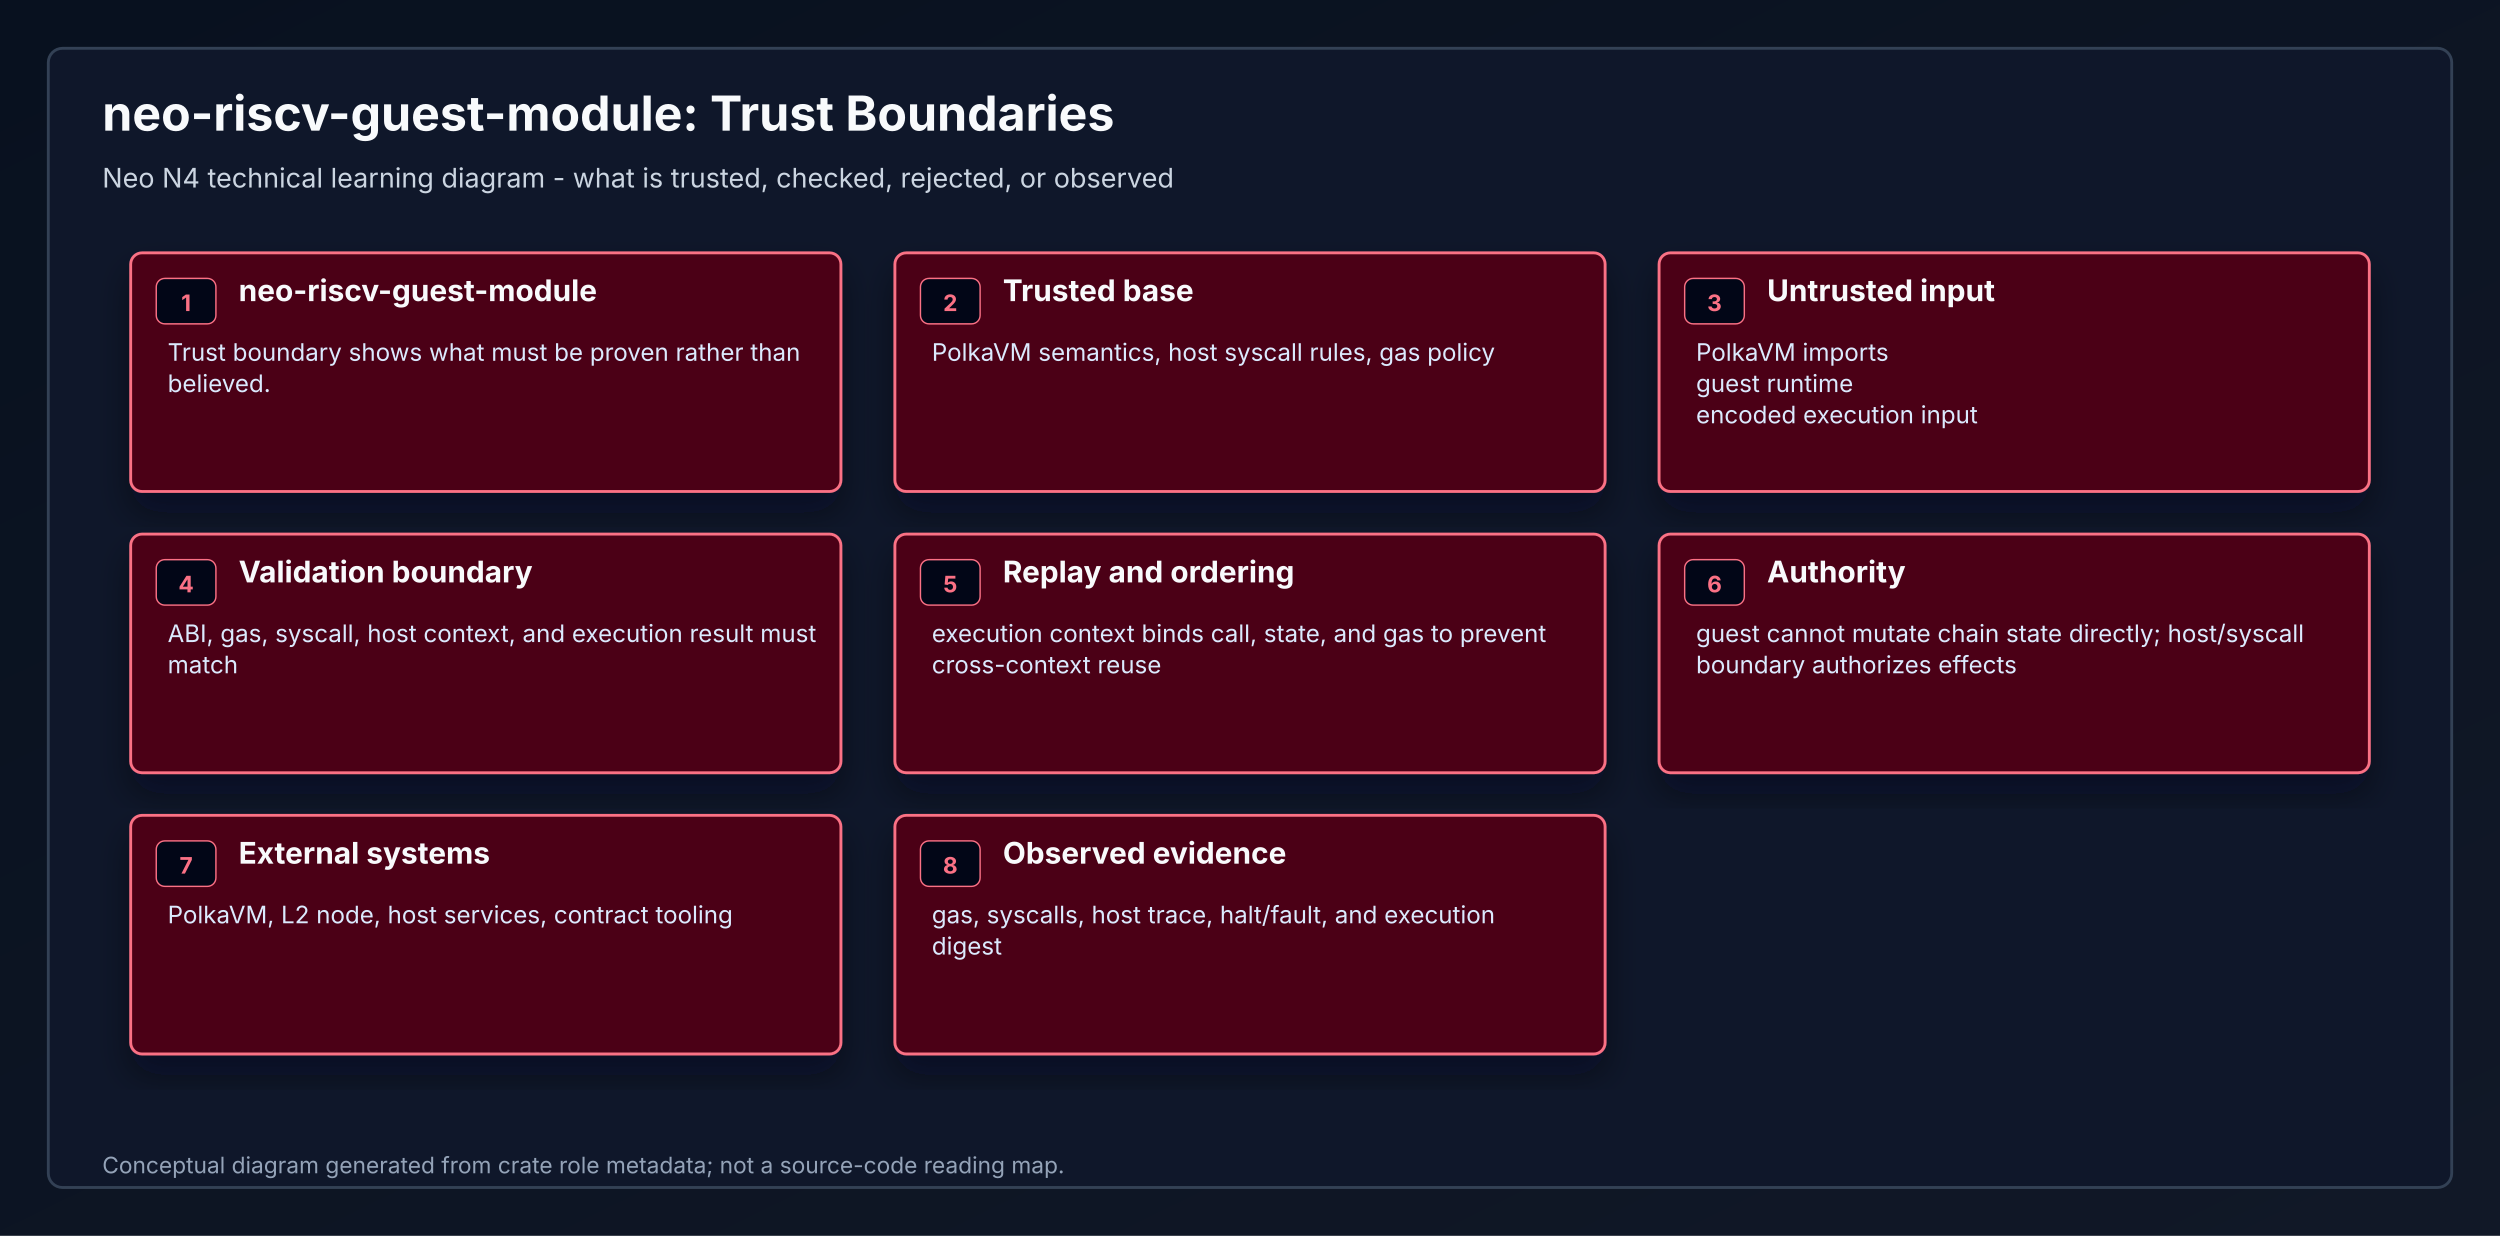
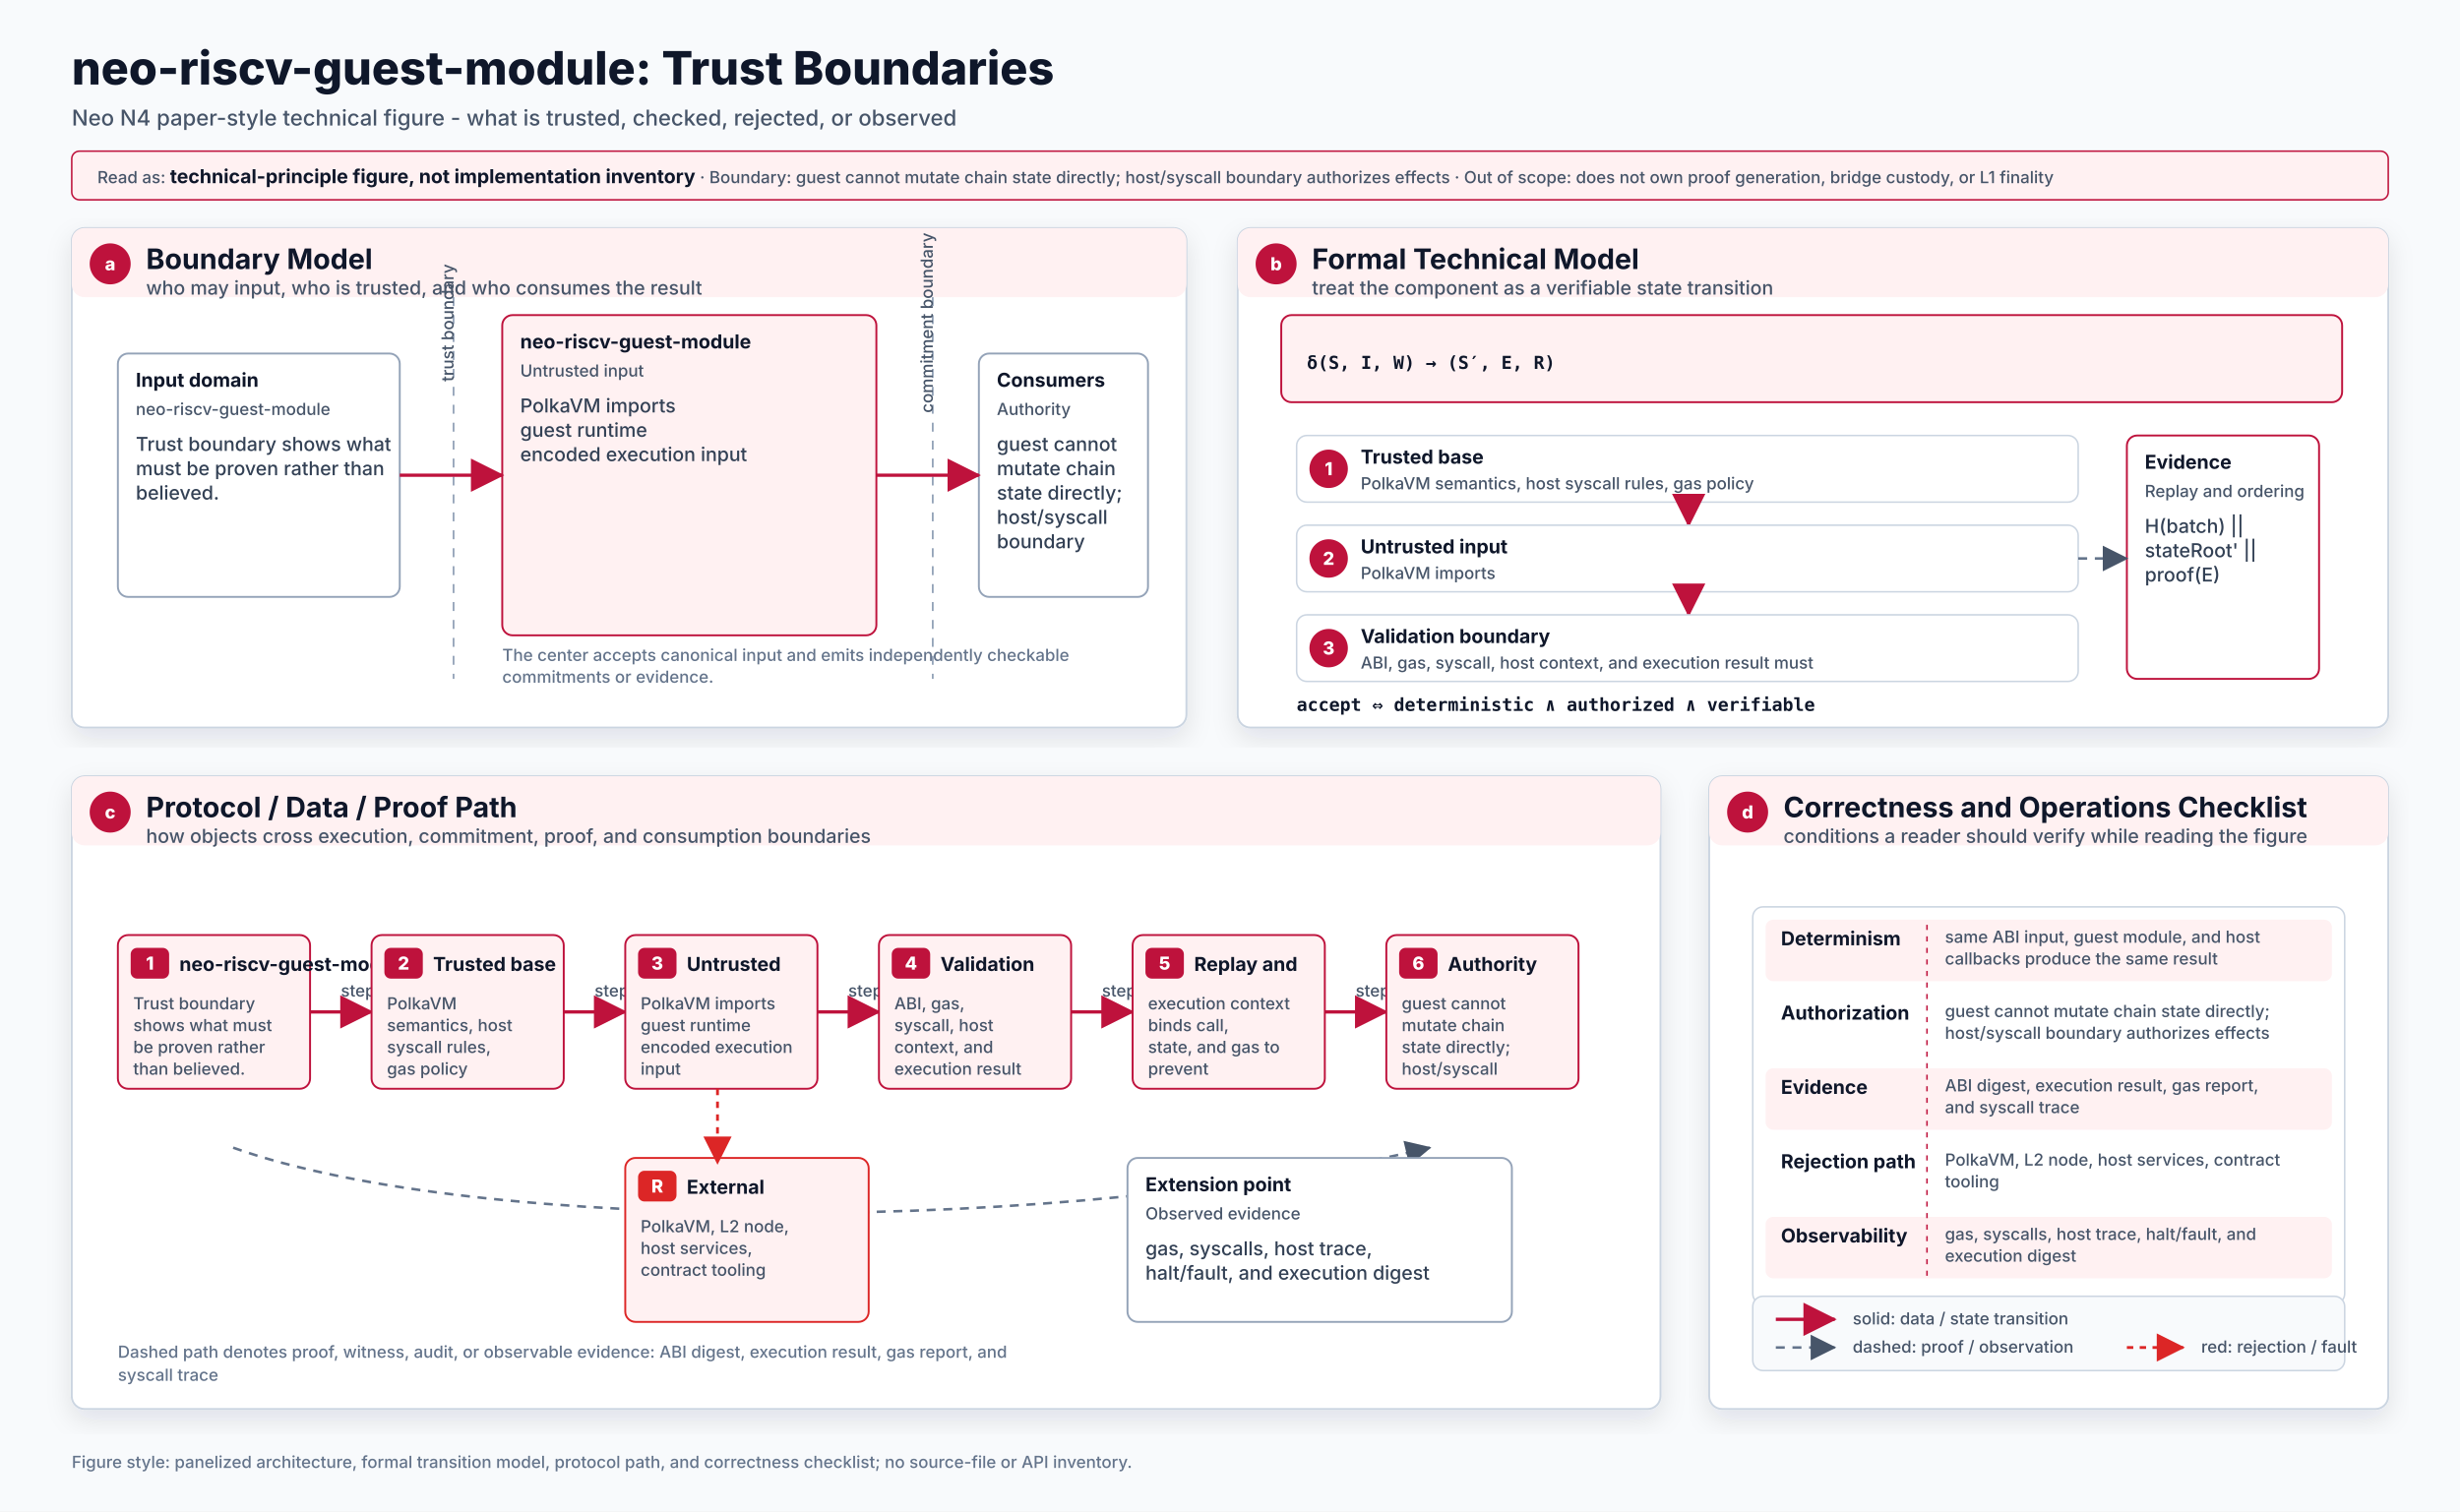
- <svg xmlns="http://www.w3.org/2000/svg" width="1760" height="870" viewBox="0 0 1760 870" role="img" aria-label="neo-riscv-guest-module Trust Boundaries">
+ <svg xmlns="http://www.w3.org/2000/svg" width="1920" height="1180" viewBox="0 0 1920 1180" role="img" aria-label="neo-riscv-guest-module Trust Boundaries">
  <defs>
-     <linearGradient id="bg" x1="0" y1="0" x2="1" y2="1">
-       <stop offset="0%" stop-color="#08111f" />
-       <stop offset="100%" stop-color="#111827" />
-     </linearGradient>
-     <filter id="shadow" x="-15%" y="-15%" width="130%" height="130%">
-       <feDropShadow dx="0" dy="14" stdDeviation="12" flood-color="#020617" flood-opacity="0.42" />
+     <marker id="arrow" viewBox="0 0 10 10" refX="9.4" refY="5" markerWidth="10" markerHeight="10" orient="auto">
+       <path d="M0,0 L10,5 L0,10 Z" fill="#475569" />
+     </marker>
+     <marker id="arrowAccent" viewBox="0 0 10 10" refX="9.4" refY="5" markerWidth="10" markerHeight="10" orient="auto">
+       <path d="M0,0 L10,5 L0,10 Z" fill="#be123c" />
+     </marker>
+     <marker id="arrowFault" viewBox="0 0 10 10" refX="9.4" refY="5" markerWidth="10" markerHeight="10" orient="auto">
+       <path d="M0,0 L10,5 L0,10 Z" fill="#dc2626" />
+     </marker>
+     <filter id="paperShadow" x="-3%" y="-4%" width="106%" height="108%">
+       <feDropShadow dx="0" dy="8" stdDeviation="10" flood-color="#0f172a" flood-opacity="0.10" />
    </filter>
+     <style>
+ .bg{fill:#f8fafc}.panel{fill:#ffffff;stroke:#cbd5e1;stroke-width:1.5;filter:url(#paperShadow)}
+ .panelTitle{font:700 22px 'Inter','Segoe UI',Arial,sans-serif;fill:#0f172a}.panelSub{font:500 15px 'Inter','Segoe UI',Arial,sans-serif;fill:#475569}
+ .title{font:800 36px 'Inter','Segoe UI',Arial,sans-serif;fill:#0f172a}.subtitle{font:500 17px 'Inter','Segoe UI',Arial,sans-serif;fill:#475569}
+ .small{font:500 13px 'Inter','Segoe UI',Arial,sans-serif;fill:#475569}.body{font:500 15px 'Inter','Segoe UI',Arial,sans-serif;fill:#334155}
+ .bodyStrong{font:750 15px 'Inter','Segoe UI',Arial,sans-serif;fill:#0f172a}.mono{font:650 14px 'Cascadia Mono','SFMono-Regular',Consolas,monospace;fill:#0f172a}
+ .label{font:800 14px 'Inter','Segoe UI',Arial,sans-serif;fill:#ffffff}.caption{font:500 13px 'Inter','Segoe UI',Arial,sans-serif;fill:#64748b}
+ .arrow{stroke:#475569;stroke-width:2.2;fill:none;marker-end:url(#arrow)}.arrowAccent{stroke:#be123c;stroke-width:2.6;fill:none;marker-end:url(#arrowAccent)}.arrowDash{stroke:#64748b;stroke-width:2;fill:none;stroke-dasharray:7 6;marker-end:url(#arrow)}.arrowFault{stroke:#dc2626;stroke-width:2.2;fill:none;stroke-dasharray:5 5;marker-end:url(#arrowFault)}
+ </style>
  </defs>
-   <rect width="1760" height="100%" fill="url(#bg)" />
-   <rect x="34" y="34" width="1692" height="802" rx="10" fill="#0f172a" stroke="#334155" stroke-width="2" />
-   <text x="72" y="92" fill="#f8fafc" font-family="Inter,Segoe UI,Arial,sans-serif" font-size="34" font-weight="700">neo-riscv-guest-module: Trust Boundaries</text>
-   <text x="72" y="132" fill="#cbd5e1" font-family="Inter,Segoe UI,Arial,sans-serif" font-size="19">Neo N4 technical learning diagram - what is trusted, checked, rejected, or observed</text>
-   <rect x="92" y="178" width="500" height="168" rx="8" fill="#4c0519" stroke="#fb7185" stroke-width="2" filter="url(#shadow)" />
-   <rect x="110" y="196" width="42" height="32" rx="6" fill="#020617" stroke="#fb7185" stroke-width="1" />
-   <text x="131" y="219" text-anchor="middle" fill="#fb7185" font-family="Inter,Segoe UI,Arial,sans-serif" font-size="16" font-weight="700">1</text>
-   <text x="168" y="212" fill="#f8fafc" font-family="Inter,Segoe UI,Arial,sans-serif" font-size="21" font-weight="700">neo-riscv-guest-module</text>
-   <text x="118" y="254" fill="#dbeafe" font-family="Inter,Segoe UI,Arial,sans-serif" font-size="17">Trust boundary shows what must be proven rather than</text>
-   <text x="118" y="276" fill="#dbeafe" font-family="Inter,Segoe UI,Arial,sans-serif" font-size="17">believed.</text>
-   <rect x="630" y="178" width="500" height="168" rx="8" fill="#4c0519" stroke="#fb7185" stroke-width="2" filter="url(#shadow)" />
-   <rect x="648" y="196" width="42" height="32" rx="6" fill="#020617" stroke="#fb7185" stroke-width="1" />
-   <text x="669" y="219" text-anchor="middle" fill="#fb7185" font-family="Inter,Segoe UI,Arial,sans-serif" font-size="16" font-weight="700">2</text>
-   <text x="706" y="212" fill="#f8fafc" font-family="Inter,Segoe UI,Arial,sans-serif" font-size="21" font-weight="700">Trusted base</text>
-   <text x="656" y="254" fill="#dbeafe" font-family="Inter,Segoe UI,Arial,sans-serif" font-size="17">PolkaVM semantics, host syscall rules, gas policy</text>
-   <rect x="1168" y="178" width="500" height="168" rx="8" fill="#4c0519" stroke="#fb7185" stroke-width="2" filter="url(#shadow)" />
-   <rect x="1186" y="196" width="42" height="32" rx="6" fill="#020617" stroke="#fb7185" stroke-width="1" />
-   <text x="1207" y="219" text-anchor="middle" fill="#fb7185" font-family="Inter,Segoe UI,Arial,sans-serif" font-size="16" font-weight="700">3</text>
-   <text x="1244" y="212" fill="#f8fafc" font-family="Inter,Segoe UI,Arial,sans-serif" font-size="21" font-weight="700">Untrusted input</text>
-   <text x="1194" y="254" fill="#dbeafe" font-family="Inter,Segoe UI,Arial,sans-serif" font-size="17">PolkaVM imports</text>
-   <text x="1194" y="276" fill="#dbeafe" font-family="Inter,Segoe UI,Arial,sans-serif" font-size="17">guest runtime</text>
-   <text x="1194" y="298" fill="#dbeafe" font-family="Inter,Segoe UI,Arial,sans-serif" font-size="17">encoded execution input</text>
-   <rect x="92" y="376" width="500" height="168" rx="8" fill="#4c0519" stroke="#fb7185" stroke-width="2" filter="url(#shadow)" />
-   <rect x="110" y="394" width="42" height="32" rx="6" fill="#020617" stroke="#fb7185" stroke-width="1" />
-   <text x="131" y="417" text-anchor="middle" fill="#fb7185" font-family="Inter,Segoe UI,Arial,sans-serif" font-size="16" font-weight="700">4</text>
-   <text x="168" y="410" fill="#f8fafc" font-family="Inter,Segoe UI,Arial,sans-serif" font-size="21" font-weight="700">Validation boundary</text>
-   <text x="118" y="452" fill="#dbeafe" font-family="Inter,Segoe UI,Arial,sans-serif" font-size="17">ABI, gas, syscall, host context, and execution result must</text>
-   <text x="118" y="474" fill="#dbeafe" font-family="Inter,Segoe UI,Arial,sans-serif" font-size="17">match</text>
-   <rect x="630" y="376" width="500" height="168" rx="8" fill="#4c0519" stroke="#fb7185" stroke-width="2" filter="url(#shadow)" />
-   <rect x="648" y="394" width="42" height="32" rx="6" fill="#020617" stroke="#fb7185" stroke-width="1" />
-   <text x="669" y="417" text-anchor="middle" fill="#fb7185" font-family="Inter,Segoe UI,Arial,sans-serif" font-size="16" font-weight="700">5</text>
-   <text x="706" y="410" fill="#f8fafc" font-family="Inter,Segoe UI,Arial,sans-serif" font-size="21" font-weight="700">Replay and ordering</text>
-   <text x="656" y="452" fill="#dbeafe" font-family="Inter,Segoe UI,Arial,sans-serif" font-size="17">execution context binds call, state, and gas to prevent</text>
-   <text x="656" y="474" fill="#dbeafe" font-family="Inter,Segoe UI,Arial,sans-serif" font-size="17">cross-context reuse</text>
-   <rect x="1168" y="376" width="500" height="168" rx="8" fill="#4c0519" stroke="#fb7185" stroke-width="2" filter="url(#shadow)" />
-   <rect x="1186" y="394" width="42" height="32" rx="6" fill="#020617" stroke="#fb7185" stroke-width="1" />
-   <text x="1207" y="417" text-anchor="middle" fill="#fb7185" font-family="Inter,Segoe UI,Arial,sans-serif" font-size="16" font-weight="700">6</text>
-   <text x="1244" y="410" fill="#f8fafc" font-family="Inter,Segoe UI,Arial,sans-serif" font-size="21" font-weight="700">Authority</text>
-   <text x="1194" y="452" fill="#dbeafe" font-family="Inter,Segoe UI,Arial,sans-serif" font-size="17">guest cannot mutate chain state directly; host/syscall</text>
-   <text x="1194" y="474" fill="#dbeafe" font-family="Inter,Segoe UI,Arial,sans-serif" font-size="17">boundary authorizes effects</text>
-   <rect x="92" y="574" width="500" height="168" rx="8" fill="#4c0519" stroke="#fb7185" stroke-width="2" filter="url(#shadow)" />
-   <rect x="110" y="592" width="42" height="32" rx="6" fill="#020617" stroke="#fb7185" stroke-width="1" />
-   <text x="131" y="615" text-anchor="middle" fill="#fb7185" font-family="Inter,Segoe UI,Arial,sans-serif" font-size="16" font-weight="700">7</text>
-   <text x="168" y="608" fill="#f8fafc" font-family="Inter,Segoe UI,Arial,sans-serif" font-size="21" font-weight="700">External systems</text>
-   <text x="118" y="650" fill="#dbeafe" font-family="Inter,Segoe UI,Arial,sans-serif" font-size="17">PolkaVM, L2 node, host services, contract tooling</text>
-   <rect x="630" y="574" width="500" height="168" rx="8" fill="#4c0519" stroke="#fb7185" stroke-width="2" filter="url(#shadow)" />
-   <rect x="648" y="592" width="42" height="32" rx="6" fill="#020617" stroke="#fb7185" stroke-width="1" />
-   <text x="669" y="615" text-anchor="middle" fill="#fb7185" font-family="Inter,Segoe UI,Arial,sans-serif" font-size="16" font-weight="700">8</text>
-   <text x="706" y="608" fill="#f8fafc" font-family="Inter,Segoe UI,Arial,sans-serif" font-size="21" font-weight="700">Observed evidence</text>
-   <text x="656" y="650" fill="#dbeafe" font-family="Inter,Segoe UI,Arial,sans-serif" font-size="17">gas, syscalls, host trace, halt/fault, and execution</text>
-   <text x="656" y="672" fill="#dbeafe" font-family="Inter,Segoe UI,Arial,sans-serif" font-size="17">digest</text>
-   <text x="72" y="826" fill="#94a3b8" font-family="Inter,Segoe UI,Arial,sans-serif" font-size="16">Conceptual diagram generated from crate role metadata; not a source-code reading map.</text>
+   <rect class="bg" width="1920" height="1180" />
+   <text x="56" y="66" class="title">neo-riscv-guest-module: Trust Boundaries</text>
+   <text x="56" y="98" class="subtitle">Neo N4 paper-style technical figure - what is trusted, checked, rejected, or observed</text>
+   <rect x="56" y="118" width="1808" height="38" rx="6" fill="#fff1f2" stroke="#be123c" stroke-width="1.2" />
+   <text x="76" y="143" class="small">Read as: <tspan class="bodyStrong">technical-principle figure, not implementation inventory</tspan> · Boundary: guest cannot mutate chain state directly; host/syscall boundary authorizes effects · Out of scope: does not own proof generation, bridge custody, or L1 finality</text>
+   <rect x="56" y="178" width="870" height="390" rx="10" class="panel" />
+   <rect x="56" y="178" width="870" height="54" rx="10" fill="#fff1f2" stroke="#cbd5e1" stroke-width="0" />
+   <circle cx="86" cy="206" r="16" fill="#be123c" />
+   <text x="86" y="211" text-anchor="middle" class="label">a</text>
+   <text x="114" y="210" class="panelTitle">Boundary Model</text>
+   <text x="114" y="230" class="panelSub">who may input, who is trusted, and who consumes the result</text>
+   <rect x="966" y="178" width="898" height="390" rx="10" class="panel" />
+   <rect x="966" y="178" width="898" height="54" rx="10" fill="#fff1f2" stroke="#cbd5e1" stroke-width="0" />
+   <circle cx="996" cy="206" r="16" fill="#be123c" />
+   <text x="996" y="211" text-anchor="middle" class="label">b</text>
+   <text x="1024" y="210" class="panelTitle">Formal Technical Model</text>
+   <text x="1024" y="230" class="panelSub">treat the component as a verifiable state transition</text>
+   <rect x="56" y="606" width="1240" height="494" rx="10" class="panel" />
+   <rect x="56" y="606" width="1240" height="54" rx="10" fill="#fff1f2" stroke="#cbd5e1" stroke-width="0" />
+   <circle cx="86" cy="634" r="16" fill="#be123c" />
+   <text x="86" y="639" text-anchor="middle" class="label">c</text>
+   <text x="114" y="638" class="panelTitle">Protocol / Data / Proof Path</text>
+   <text x="114" y="658" class="panelSub">how objects cross execution, commitment, proof, and consumption boundaries</text>
+   <rect x="1334" y="606" width="530" height="494" rx="10" class="panel" />
+   <rect x="1334" y="606" width="530" height="54" rx="10" fill="#fff1f2" stroke="#cbd5e1" stroke-width="0" />
+   <circle cx="1364" cy="634" r="16" fill="#be123c" />
+   <text x="1364" y="639" text-anchor="middle" class="label">d</text>
+   <text x="1392" y="638" class="panelTitle">Correctness and Operations Checklist</text>
+   <text x="1392" y="658" class="panelSub">conditions a reader should verify while reading the figure</text>
+   <rect x="92" y="276" width="220" height="190" rx="8" fill="#ffffff" stroke="#94a3b8" stroke-width="1.5" />
+   <text x="106" y="302" class="bodyStrong">Input domain</text>
+   <text x="106" y="324" class="small">neo-riscv-guest-module</text>
+   <text x="106" y="352" class="body">Trust boundary shows what</text>
+   <text x="106" y="371" class="body">must be proven rather than</text>
+   <text x="106" y="390" class="body">believed.</text>
+   <line x1="354" y1="232" x2="354" y2="530" stroke="#94a3b8" stroke-width="1.4" stroke-dasharray="7 7" />
+   <text x="354" y="252" class="small" text-anchor="middle" transform="rotate(-90 354 252)">trust boundary</text>
+   <rect x="392" y="246" width="292" height="250" rx="8" fill="#fff1f2" stroke="#be123c" stroke-width="1.5" />
+   <text x="406" y="272" class="bodyStrong">neo-riscv-guest-module</text>
+   <text x="406" y="294" class="small">Untrusted input</text>
+   <text x="406" y="322" class="body">PolkaVM imports</text>
+   <text x="406" y="341" class="body">guest runtime</text>
+   <text x="406" y="360" class="body">encoded execution input</text>
+   <line x1="728" y1="232" x2="728" y2="530" stroke="#94a3b8" stroke-width="1.4" stroke-dasharray="7 7" />
+   <text x="728" y="252" class="small" text-anchor="middle" transform="rotate(-90 728 252)">commitment boundary</text>
+   <rect x="764" y="276" width="132" height="190" rx="8" fill="#ffffff" stroke="#94a3b8" stroke-width="1.5" />
+   <text x="778" y="302" class="bodyStrong">Consumers</text>
+   <text x="778" y="324" class="small">Authority</text>
+   <text x="778" y="352" class="body">guest cannot</text>
+   <text x="778" y="371" class="body">mutate chain</text>
+   <text x="778" y="390" class="body">state directly;</text>
+   <text x="778" y="409" class="body">host/syscall</text>
+   <text x="778" y="428" class="body">boundary</text>
+   <path class="arrowAccent" d="M312 371 C338 371 358 371 392 371" />
+   <path class="arrowAccent" d="M684 371 C706 371 730 371 764 371" />
+   <text x="392" y="516" class="caption">The center accepts canonical input and emits independently checkable</text>
+   <text x="392" y="533" class="caption">commitments or evidence.</text>
+   <rect x="1000" y="246" width="828" height="68" rx="8" fill="#fff1f2" stroke="#be123c" stroke-width="1.5" />
+   <text x="1020" y="288" class="mono">δ(S, I, W) → (S′, E, R)</text>
+   <rect x="1012" y="340" width="610" height="52" rx="8" fill="#ffffff" stroke="#cbd5e1" stroke-width="1.2" />
+   <circle cx="1037" cy="366" r="15" fill="#be123c" />
+   <text x="1037" y="371" text-anchor="middle" class="label">1</text>
+   <text x="1062" y="362" class="bodyStrong">Trusted base</text>
+   <text x="1062" y="382" class="small">PolkaVM semantics, host syscall rules, gas policy</text>
+   <path class="arrowAccent" d="M1318 392 L1318 410" />
+   <rect x="1012" y="410" width="610" height="52" rx="8" fill="#ffffff" stroke="#cbd5e1" stroke-width="1.2" />
+   <circle cx="1037" cy="436" r="15" fill="#be123c" />
+   <text x="1037" y="441" text-anchor="middle" class="label">2</text>
+   <text x="1062" y="432" class="bodyStrong">Untrusted input</text>
+   <text x="1062" y="452" class="small">PolkaVM imports</text>
+   <path class="arrowAccent" d="M1318 462 L1318 480" />
+   <rect x="1012" y="480" width="610" height="52" rx="8" fill="#ffffff" stroke="#cbd5e1" stroke-width="1.2" />
+   <circle cx="1037" cy="506" r="15" fill="#be123c" />
+   <text x="1037" y="511" text-anchor="middle" class="label">3</text>
+   <text x="1062" y="502" class="bodyStrong">Validation boundary</text>
+   <text x="1062" y="522" class="small">ABI, gas, syscall, host context, and execution result must</text>
+   <rect x="1660" y="340" width="150" height="190" rx="8" fill="#ffffff" stroke="#be123c" stroke-width="1.5" />
+   <text x="1674" y="366" class="bodyStrong">Evidence</text>
+   <text x="1674" y="388" class="small">Replay and ordering</text>
+   <text x="1674" y="416" class="body">H(batch) ||</text>
+   <text x="1674" y="435" class="body">stateRoot' ||</text>
+   <text x="1674" y="454" class="body">proof(E)</text>
+   <path class="arrowDash" d="M1622 436 C1642 436 1648 436 1660 436" />
+   <text x="1012" y="555" class="mono">accept ⇔ deterministic ∧ authorized ∧ verifiable</text>
+   <rect x="92" y="730" width="150" height="120" rx="8" fill="#fff1f2" stroke="#be123c" stroke-width="1.5" />
+   <rect x="102" y="740" width="30" height="24" rx="5" fill="#be123c" />
+   <text x="117" y="757" text-anchor="middle" class="label">1</text>
+   <text x="140" y="758" class="bodyStrong">neo-riscv-guest-module</text>
+   <text x="104" y="788" class="small">Trust boundary</text>
+   <text x="104" y="805" class="small">shows what must</text>
+   <text x="104" y="822" class="small">be proven rather</text>
+   <text x="104" y="839" class="small">than believed.</text>
+   <path class="arrowAccent" d="M242 790 L290 790" />
+   <text x="266" y="778" class="small">step 1</text>
+   <rect x="290" y="730" width="150" height="120" rx="8" fill="#fff1f2" stroke="#be123c" stroke-width="1.5" />
+   <rect x="300" y="740" width="30" height="24" rx="5" fill="#be123c" />
+   <text x="315" y="757" text-anchor="middle" class="label">2</text>
+   <text x="338" y="758" class="bodyStrong">Trusted base</text>
+   <text x="302" y="788" class="small">PolkaVM</text>
+   <text x="302" y="805" class="small">semantics, host</text>
+   <text x="302" y="822" class="small">syscall rules,</text>
+   <text x="302" y="839" class="small">gas policy</text>
+   <path class="arrowAccent" d="M440 790 L488 790" />
+   <text x="464" y="778" class="small">step 2</text>
+   <rect x="488" y="730" width="150" height="120" rx="8" fill="#fff1f2" stroke="#be123c" stroke-width="1.5" />
+   <rect x="498" y="740" width="30" height="24" rx="5" fill="#be123c" />
+   <text x="513" y="757" text-anchor="middle" class="label">3</text>
+   <text x="536" y="758" class="bodyStrong">Untrusted</text>
+   <text x="500" y="788" class="small">PolkaVM imports</text>
+   <text x="500" y="805" class="small">guest runtime</text>
+   <text x="500" y="822" class="small">encoded execution</text>
+   <text x="500" y="839" class="small">input</text>
+   <path class="arrowAccent" d="M638 790 L686 790" />
+   <text x="662" y="778" class="small">step 3</text>
+   <rect x="686" y="730" width="150" height="120" rx="8" fill="#fff1f2" stroke="#be123c" stroke-width="1.5" />
+   <rect x="696" y="740" width="30" height="24" rx="5" fill="#be123c" />
+   <text x="711" y="757" text-anchor="middle" class="label">4</text>
+   <text x="734" y="758" class="bodyStrong">Validation</text>
+   <text x="698" y="788" class="small">ABI, gas,</text>
+   <text x="698" y="805" class="small">syscall, host</text>
+   <text x="698" y="822" class="small">context, and</text>
+   <text x="698" y="839" class="small">execution result</text>
+   <path class="arrowAccent" d="M836 790 L884 790" />
+   <text x="860" y="778" class="small">step 4</text>
+   <rect x="884" y="730" width="150" height="120" rx="8" fill="#fff1f2" stroke="#be123c" stroke-width="1.5" />
+   <rect x="894" y="740" width="30" height="24" rx="5" fill="#be123c" />
+   <text x="909" y="757" text-anchor="middle" class="label">5</text>
+   <text x="932" y="758" class="bodyStrong">Replay and</text>
+   <text x="896" y="788" class="small">execution context</text>
+   <text x="896" y="805" class="small">binds call,</text>
+   <text x="896" y="822" class="small">state, and gas to</text>
+   <text x="896" y="839" class="small">prevent</text>
+   <path class="arrowAccent" d="M1034 790 L1082 790" />
+   <text x="1058" y="778" class="small">step 5</text>
+   <rect x="1082" y="730" width="150" height="120" rx="8" fill="#fff1f2" stroke="#be123c" stroke-width="1.5" />
+   <rect x="1092" y="740" width="30" height="24" rx="5" fill="#be123c" />
+   <text x="1107" y="757" text-anchor="middle" class="label">6</text>
+   <text x="1130" y="758" class="bodyStrong">Authority</text>
+   <text x="1094" y="788" class="small">guest cannot</text>
+   <text x="1094" y="805" class="small">mutate chain</text>
+   <text x="1094" y="822" class="small">state directly;</text>
+   <text x="1094" y="839" class="small">host/syscall</text>
+   <path class="arrowDash" d="M182 896 C372 964 832 964 1116 896" />
+   <rect x="488" y="904" width="190" height="128" rx="8" fill="#fff1f2" stroke="#dc2626" stroke-width="1.5" />
+   <rect x="498" y="914" width="30" height="24" rx="5" fill="#dc2626" />
+   <text x="513" y="931" text-anchor="middle" class="label">R</text>
+   <text x="536" y="932" class="bodyStrong">External</text>
+   <text x="500" y="962" class="small">PolkaVM, L2 node,</text>
+   <text x="500" y="979" class="small">host services,</text>
+   <text x="500" y="996" class="small">contract tooling</text>
+   <path class="arrowFault" d="M560 850 L560 908" />
+   <rect x="880" y="904" width="300" height="128" rx="8" fill="#ffffff" stroke="#94a3b8" stroke-width="1.5" />
+   <text x="894" y="930" class="bodyStrong">Extension point</text>
+   <text x="894" y="952" class="small">Observed evidence</text>
+   <text x="894" y="980" class="body">gas, syscalls, host trace,</text>
+   <text x="894" y="999" class="body">halt/fault, and execution digest</text>
+   <text x="92" y="1060" class="caption">Dashed path denotes proof, witness, audit, or observable evidence: ABI digest, execution result, gas report, and</text>
+   <text x="92" y="1078" class="caption">syscall trace</text>
+   <rect x="1368" y="708" width="462" height="310" rx="8" fill="#ffffff" stroke="#cbd5e1" stroke-width="1.2" />
+   <rect x="1378" y="718" width="442" height="48" rx="6" fill="#fff1f2" />
+   <text x="1390" y="738" class="bodyStrong">Determinism</text>
+   <text x="1518" y="736" class="small">same ABI input, guest module, and host</text>
+   <text x="1518" y="753" class="small">callbacks produce the same result</text>
+   <rect x="1378" y="776" width="442" height="48" rx="6" fill="#ffffff" />
+   <text x="1390" y="796" class="bodyStrong">Authorization</text>
+   <text x="1518" y="794" class="small">guest cannot mutate chain state directly;</text>
+   <text x="1518" y="811" class="small">host/syscall boundary authorizes effects</text>
+   <rect x="1378" y="834" width="442" height="48" rx="6" fill="#fff1f2" />
+   <text x="1390" y="854" class="bodyStrong">Evidence</text>
+   <text x="1518" y="852" class="small">ABI digest, execution result, gas report,</text>
+   <text x="1518" y="869" class="small">and syscall trace</text>
+   <rect x="1378" y="892" width="442" height="48" rx="6" fill="#ffffff" />
+   <text x="1390" y="912" class="bodyStrong">Rejection path</text>
+   <text x="1518" y="910" class="small">PolkaVM, L2 node, host services, contract</text>
+   <text x="1518" y="927" class="small">tooling</text>
+   <rect x="1378" y="950" width="442" height="48" rx="6" fill="#fff1f2" />
+   <text x="1390" y="970" class="bodyStrong">Observability</text>
+   <text x="1518" y="968" class="small">gas, syscalls, host trace, halt/fault, and</text>
+   <text x="1518" y="985" class="small">execution digest</text>
+   <line x1="1504" y1="722" x2="1504" y2="998" stroke="#be123c" stroke-width="1.2" stroke-dasharray="4 5" />
+   <rect x="1368" y="1012" width="462" height="58" rx="8" fill="#f8fafc" stroke="#cbd5e1" stroke-width="1.2" />
+   <line x1="1386" y1="1030" x2="1432" y2="1030" stroke="#be123c" stroke-width="2.6" marker-end="url(#arrowAccent)" />
+   <text x="1446" y="1034" class="small">solid: data / state transition</text>
+   <line x1="1386" y1="1052" x2="1432" y2="1052" stroke="#64748b" stroke-width="2" stroke-dasharray="7 6" marker-end="url(#arrow)" />
+   <text x="1446" y="1056" class="small">dashed: proof / observation</text>
+   <line x1="1660" y1="1052" x2="1704" y2="1052" stroke="#dc2626" stroke-width="2.2" stroke-dasharray="5 5" marker-end="url(#arrowFault)" />
+   <text x="1718" y="1056" class="small">red: rejection / fault</text>
+   <text x="56" y="1146" class="caption">Figure style: panelized architecture, formal transition model, protocol path, and correctness checklist; no source-file or API inventory.</text>
</svg>
